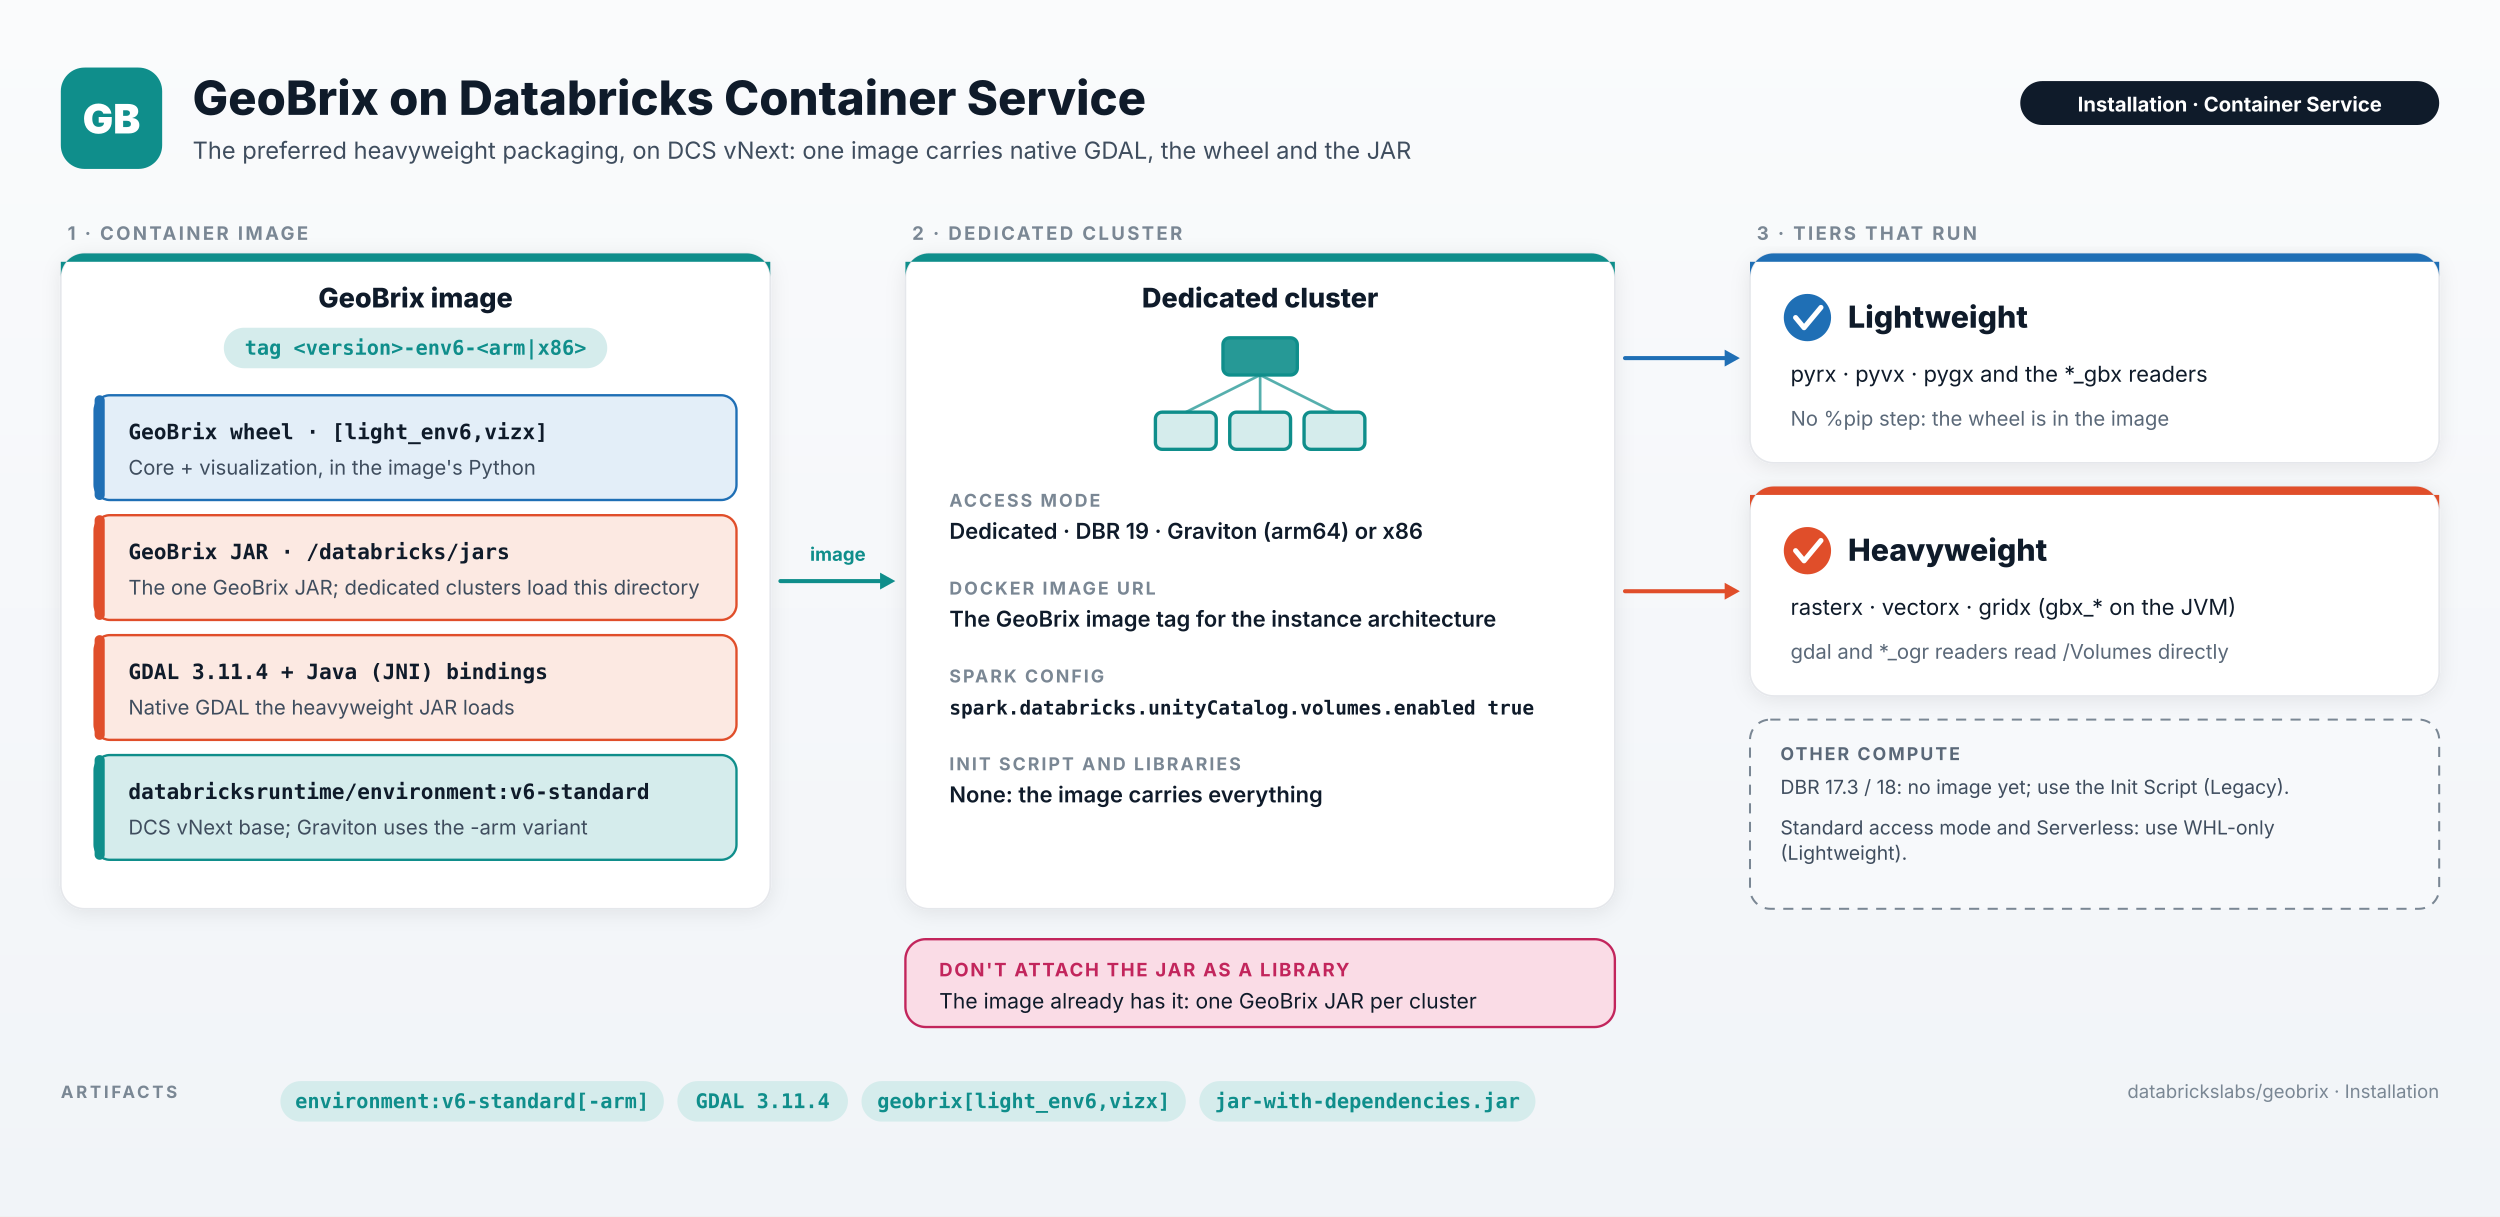
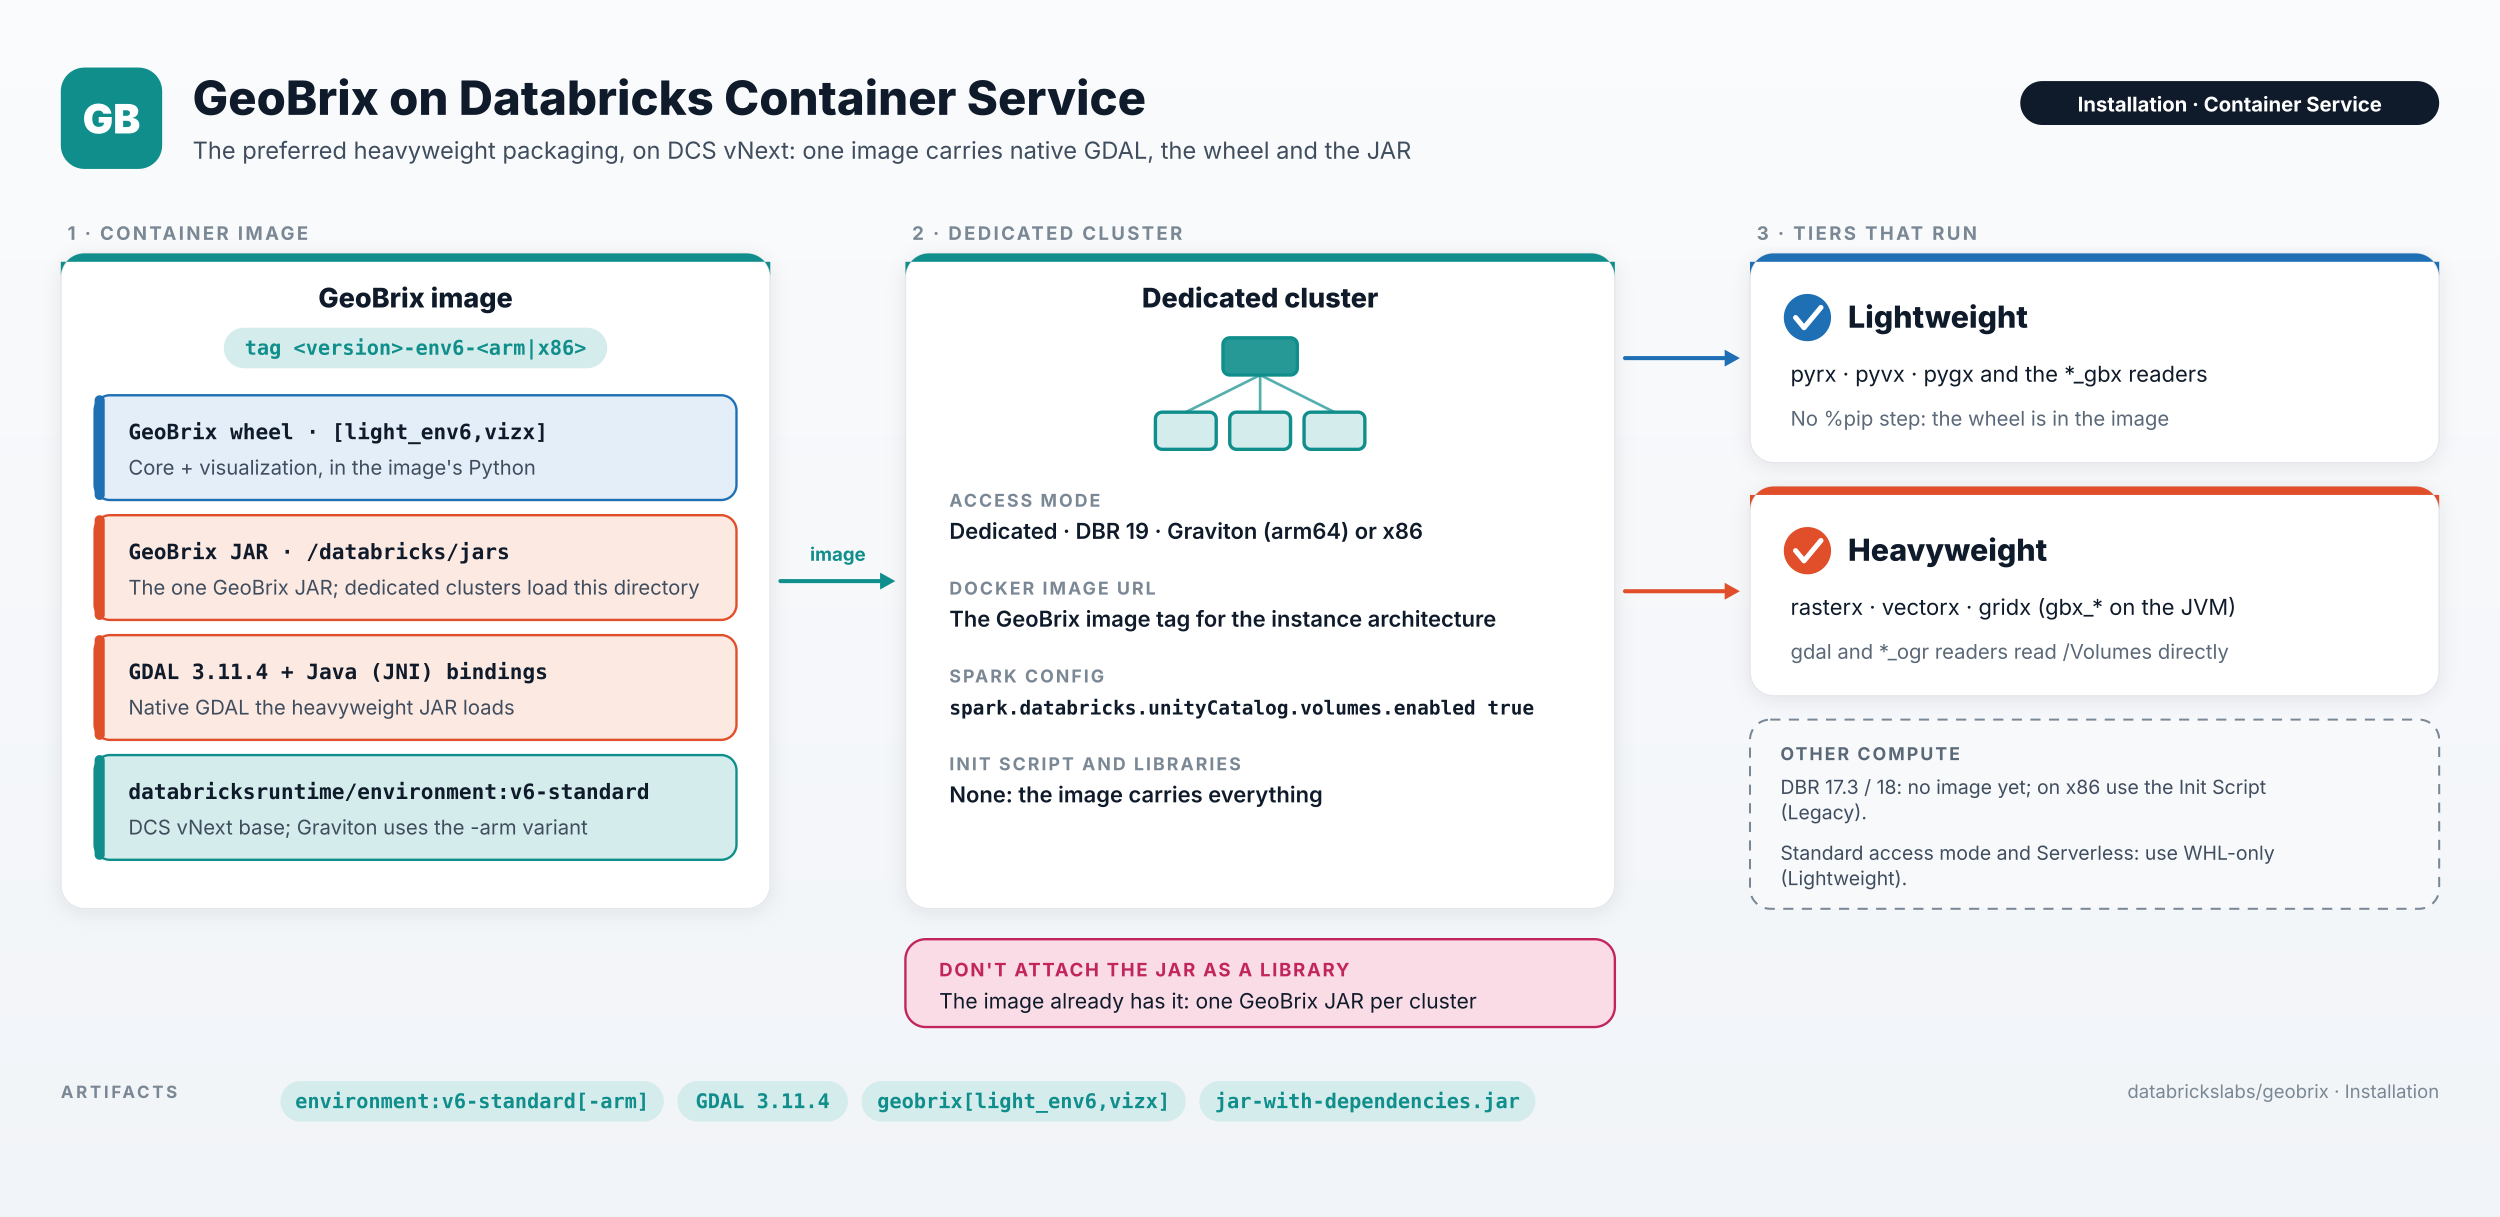
<svg xmlns="http://www.w3.org/2000/svg" viewBox="0 0 1480 720" width="1480" height="720" style="font-family: Inter, -apple-system, system-ui, sans-serif;">
  <defs>
    <filter id="card-shadow" x="-5%" y="-5%" width="110%" height="115%">
      <feDropShadow dx="0" dy="2" stdDeviation="6" flood-color="#0F1B2A" flood-opacity="0.08" />
    </filter>
    <linearGradient id="bg" x1="0" y1="0" x2="0" y2="1">
      <stop offset="0" stop-color="#FAFBFC" />
      <stop offset="1" stop-color="#F1F4F8" />
    </linearGradient>
  </defs>
  <rect x="0" y="0" width="1480" height="720" fill="url(#bg)" />
  <rect x="36" y="40" rx="14" ry="14" width="60" height="60" fill="#0F8E8B" />
  <text x="66.0" y="79.0" text-anchor="middle" font-family="Inter, -apple-system, system-ui, sans-serif" font-size="24" font-weight="900" fill="#FFFFFF">GB</text>
  <text x="114" y="68" font-family="Inter, -apple-system, system-ui, sans-serif" font-size="28" font-weight="800" fill="#0F1B2A" text-anchor="start">GeoBrix on Databricks Container Service</text>
  <text x="114" y="94" font-family="Inter, -apple-system, system-ui, sans-serif" font-size="14" font-weight="400" fill="#3F4D5E" text-anchor="start">The preferred heavyweight packaging, on DCS vNext: one image carries native GDAL, the wheel and the JAR</text>
  <rect x="1196" y="48" rx="13" ry="13" width="248" height="26" fill="#0F1B2A" />
  <text x="1320.0" y="66" text-anchor="middle" font-family="Inter, -apple-system, system-ui, sans-serif" font-size="12" font-weight="700" fill="#FFFFFF">Installation  ·  Container Service</text>
  <text x="40" y="142" font-family="Inter, -apple-system, system-ui, sans-serif" font-size="11" font-weight="700" fill="#7A8794" text-anchor="start" letter-spacing="1.4">1 · CONTAINER IMAGE</text>
  <rect x="36" y="150" rx="14" ry="14" width="420" height="388" fill="#FFFFFF" stroke="#E5E7EB" stroke-width="1" filter="url(#card-shadow)" />
  <path d="M 36 164 A 14 14 0 0 1 50 150 H 442 A 14 14 0 0 1 456 164 V 155 H 36 Z" fill="#0F8E8B" />
  <text x="246.0" y="182" font-family="Inter, -apple-system, system-ui, sans-serif" font-size="16" font-weight="800" fill="#0F1B2A" text-anchor="middle">GeoBrix image</text>
  <rect x="132.5" y="194" rx="12" ry="12" width="227" height="24" fill="#D5ECEC" />
  <text x="246.0" y="210.0" text-anchor="middle" font-family="ui-monospace, SFMono-Regular, Menlo, Consolas, monospace" font-size="12" font-weight="700" fill="#0F8E8B">tag  &lt;version&gt;-env6-&lt;arm|x86&gt;</text>
  <rect x="56" y="234" rx="9" ry="9" width="380" height="62" fill="#E3EEF8" stroke="#1F6FB5" stroke-width="1.4" />
  <rect x="56" y="234" width="6" height="62" rx="3" ry="3" fill="#1F6FB5" />
  <text x="76" y="260" font-family="ui-monospace, SFMono-Regular, Menlo, Consolas, monospace" font-size="12.5" font-weight="700" fill="#0F1B2A" text-anchor="start">GeoBrix wheel  ·  [light_env6,vizx]</text>
  <text x="76" y="281" font-family="Inter, -apple-system, system-ui, sans-serif" font-size="12" font-weight="400" fill="#3F4D5E" text-anchor="start">Core + visualization, in the image's Python</text>
  <rect x="56" y="305" rx="9" ry="9" width="380" height="62" fill="#FCE9E2" stroke="#E04E2A" stroke-width="1.4" />
  <rect x="56" y="305" width="6" height="62" rx="3" ry="3" fill="#E04E2A" />
  <text x="76" y="331" font-family="ui-monospace, SFMono-Regular, Menlo, Consolas, monospace" font-size="12.5" font-weight="700" fill="#0F1B2A" text-anchor="start">GeoBrix JAR  ·  /databricks/jars</text>
  <text x="76" y="352" font-family="Inter, -apple-system, system-ui, sans-serif" font-size="12" font-weight="400" fill="#3F4D5E" text-anchor="start">The one GeoBrix JAR; dedicated clusters load this directory</text>
  <rect x="56" y="376" rx="9" ry="9" width="380" height="62" fill="#FCE9E2" stroke="#E04E2A" stroke-width="1.4" />
  <rect x="56" y="376" width="6" height="62" rx="3" ry="3" fill="#E04E2A" />
  <text x="76" y="402" font-family="ui-monospace, SFMono-Regular, Menlo, Consolas, monospace" font-size="12.5" font-weight="700" fill="#0F1B2A" text-anchor="start">GDAL 3.11.4 + Java (JNI) bindings</text>
  <text x="76" y="423" font-family="Inter, -apple-system, system-ui, sans-serif" font-size="12" font-weight="400" fill="#3F4D5E" text-anchor="start">Native GDAL the heavyweight JAR loads</text>
  <rect x="56" y="447" rx="9" ry="9" width="380" height="62" fill="#D5ECEC" stroke="#0F8E8B" stroke-width="1.4" />
  <rect x="56" y="447" width="6" height="62" rx="3" ry="3" fill="#0F8E8B" />
  <text x="76" y="473" font-family="ui-monospace, SFMono-Regular, Menlo, Consolas, monospace" font-size="12.5" font-weight="700" fill="#0F1B2A" text-anchor="start">databricksruntime/environment:v6-standard</text>
  <text x="76" y="494" font-family="Inter, -apple-system, system-ui, sans-serif" font-size="12" font-weight="400" fill="#3F4D5E" text-anchor="start">DCS vNext base; Graviton uses the -arm variant</text>
  <text x="540" y="142" font-family="Inter, -apple-system, system-ui, sans-serif" font-size="11" font-weight="700" fill="#7A8794" text-anchor="start" letter-spacing="1.4">2 · DEDICATED CLUSTER</text>
  <rect x="536" y="150" rx="14" ry="14" width="420" height="388" fill="#FFFFFF" stroke="#E5E7EB" stroke-width="1" filter="url(#card-shadow)" />
  <path d="M 536 164 A 14 14 0 0 1 550 150 H 942 A 14 14 0 0 1 956 164 V 155 H 536 Z" fill="#0F8E8B" />
  <text x="746.0" y="182" font-family="Inter, -apple-system, system-ui, sans-serif" font-size="16" font-weight="800" fill="#0F1B2A" text-anchor="middle">Dedicated cluster</text>
  <rect x="724.0" y="200" rx="4" ry="4" width="44" height="22" fill="#0F8E8B" fill-opacity="0.9" stroke="#0F8E8B" stroke-width="2" />
  <rect x="684.0" y="244" rx="4" ry="4" width="36" height="22" fill="#D5ECEC" stroke="#0F8E8B" stroke-width="2" />
  <line x1="746.0" y1="222" x2="702.0" y2="244" stroke="#0F8E8B" stroke-width="1.6" stroke-opacity="0.7" />
  <rect x="728.0" y="244" rx="4" ry="4" width="36" height="22" fill="#D5ECEC" stroke="#0F8E8B" stroke-width="2" />
  <line x1="746.0" y1="222" x2="746.0" y2="244" stroke="#0F8E8B" stroke-width="1.6" stroke-opacity="0.7" />
  <rect x="772.0" y="244" rx="4" ry="4" width="36" height="22" fill="#D5ECEC" stroke="#0F8E8B" stroke-width="2" />
  <line x1="746.0" y1="222" x2="790.0" y2="244" stroke="#0F8E8B" stroke-width="1.6" stroke-opacity="0.7" />
  <text x="562" y="300" font-family="Inter, -apple-system, system-ui, sans-serif" font-size="10.5" font-weight="700" fill="#7A8794" text-anchor="start" letter-spacing="1.2">ACCESS MODE</text>
  <text x="562" y="319" font-family="Inter, -apple-system, system-ui, sans-serif" font-size="13" font-weight="600" fill="#0F1B2A" text-anchor="start">Dedicated  ·  DBR 19  ·  Graviton (arm64) or x86</text>
  <text x="562" y="352" font-family="Inter, -apple-system, system-ui, sans-serif" font-size="10.5" font-weight="700" fill="#7A8794" text-anchor="start" letter-spacing="1.2">DOCKER IMAGE URL</text>
  <text x="562" y="371" font-family="Inter, -apple-system, system-ui, sans-serif" font-size="13" font-weight="600" fill="#0F1B2A" text-anchor="start">The GeoBrix image tag for the instance architecture</text>
  <text x="562" y="404" font-family="Inter, -apple-system, system-ui, sans-serif" font-size="10.5" font-weight="700" fill="#7A8794" text-anchor="start" letter-spacing="1.2">SPARK CONFIG</text>
  <text x="562" y="423" font-family="ui-monospace, SFMono-Regular, Menlo, Consolas, monospace" font-size="11.5" font-weight="600" fill="#0F1B2A" text-anchor="start">spark.databricks.unityCatalog.volumes.enabled true</text>
  <text x="562" y="456" font-family="Inter, -apple-system, system-ui, sans-serif" font-size="10.5" font-weight="700" fill="#7A8794" text-anchor="start" letter-spacing="1.2">INIT SCRIPT AND LIBRARIES</text>
  <text x="562" y="475" font-family="Inter, -apple-system, system-ui, sans-serif" font-size="13" font-weight="600" fill="#0F1B2A" text-anchor="start">None: the image carries everything</text>
  <rect x="536" y="556" rx="12" ry="12" width="420" height="52" fill="#FADCE6" stroke="#C2255C" stroke-width="1.4" />
  <text x="556" y="578" font-family="Inter, -apple-system, system-ui, sans-serif" font-size="11" font-weight="700" fill="#C2255C" text-anchor="start" letter-spacing="1.0">DON'T ATTACH THE JAR AS A LIBRARY</text>
  <text x="556" y="597" font-family="Inter, -apple-system, system-ui, sans-serif" font-size="12.5" font-weight="400" fill="#0F1B2A" text-anchor="start">The image already has it: one GeoBrix JAR per cluster</text>
  <line x1="462.0" y1="344.0" x2="521.0" y2="344.0" stroke="#0F8E8B" stroke-width="2.4" stroke-linecap="round" />
  <polygon points="530.0,344.0 521.0,349.0 521.0,339.0" fill="#0F8E8B" />
  <text x="496.0" y="332.0" font-family="Inter, -apple-system, system-ui, sans-serif" font-size="11" font-weight="700" fill="#0F8E8B" text-anchor="middle">image</text>
  <text x="1040" y="142" font-family="Inter, -apple-system, system-ui, sans-serif" font-size="11" font-weight="700" fill="#7A8794" text-anchor="start" letter-spacing="1.4">3 · TIERS THAT RUN</text>
  <rect x="1036" y="150" rx="14" ry="14" width="408" height="124" fill="#FFFFFF" stroke="#E5E7EB" stroke-width="1" filter="url(#card-shadow)" />
  <path d="M 1036 164 A 14 14 0 0 1 1050 150 H 1430 A 14 14 0 0 1 1444 164 V 155 H 1036 Z" fill="#1F6FB5" />
  <circle cx="1070" cy="188" r="14" fill="#1F6FB5" />
  <path d="M 1063 188 L 1068 194 L 1078 182" fill="none" stroke="#FFFFFF" stroke-width="3" stroke-linecap="round" stroke-linejoin="round" />
  <text x="1094" y="194" font-family="Inter, -apple-system, system-ui, sans-serif" font-size="18" font-weight="800" fill="#0F1B2A" text-anchor="start">Lightweight</text>
  <text x="1060" y="226" font-family="Inter, -apple-system, system-ui, sans-serif" font-size="13" font-weight="400" fill="#0F1B2A" text-anchor="start">pyrx · pyvx · pygx and the *_gbx readers</text>
  <text x="1060" y="252" font-family="Inter, -apple-system, system-ui, sans-serif" font-size="12" font-weight="400" fill="#5A6878" text-anchor="start">No %pip step: the wheel is in the image</text>
  <rect x="1036" y="288" rx="14" ry="14" width="408" height="124" fill="#FFFFFF" stroke="#E5E7EB" stroke-width="1" filter="url(#card-shadow)" />
  <path d="M 1036 302 A 14 14 0 0 1 1050 288 H 1430 A 14 14 0 0 1 1444 302 V 293 H 1036 Z" fill="#E04E2A" />
  <circle cx="1070" cy="326" r="14" fill="#E04E2A" />
  <path d="M 1063 326 L 1068 332 L 1078 320" fill="none" stroke="#FFFFFF" stroke-width="3" stroke-linecap="round" stroke-linejoin="round" />
  <text x="1094" y="332" font-family="Inter, -apple-system, system-ui, sans-serif" font-size="18" font-weight="800" fill="#0F1B2A" text-anchor="start">Heavyweight</text>
  <text x="1060" y="364" font-family="Inter, -apple-system, system-ui, sans-serif" font-size="13" font-weight="400" fill="#0F1B2A" text-anchor="start">rasterx · vectorx · gridx (gbx_* on the JVM)</text>
  <text x="1060" y="390" font-family="Inter, -apple-system, system-ui, sans-serif" font-size="12" font-weight="400" fill="#5A6878" text-anchor="start">gdal and *_ogr readers read /Volumes directly</text>
  <line x1="962.0" y1="212.0" x2="1021.0" y2="212.0" stroke="#1F6FB5" stroke-width="2.4" stroke-linecap="round" />
  <polygon points="1030.0,212.0 1021.0,217.0 1021.0,207.0" fill="#1F6FB5" />
  <line x1="962.0" y1="350.0" x2="1021.0" y2="350.0" stroke="#E04E2A" stroke-width="2.4" stroke-linecap="round" />
  <polygon points="1030.0,350.0 1021.0,355.0 1021.0,345.0" fill="#E04E2A" />
  <rect x="1036" y="426" rx="12" ry="12" width="408" height="112" fill="#F7F9FB" stroke="#7A8794" stroke-width="1.2" stroke-dasharray="6 5" />
  <text x="1054" y="450" font-family="Inter, -apple-system, system-ui, sans-serif" font-size="10.5" font-weight="700" fill="#5A6878" text-anchor="start" letter-spacing="1.2">OTHER COMPUTE</text>
-   <text x="1054" y="470" font-family="Inter, -apple-system, system-ui, sans-serif" font-size="11.5" font-weight="400" fill="#3F4D5E" text-anchor="start">DBR 17.3 / 18: no image yet; use the Init Script (Legacy).</text>
-   <text x="1054" y="494" font-family="Inter, -apple-system, system-ui, sans-serif" font-size="11.5" font-weight="400" fill="#3F4D5E" text-anchor="start">Standard access mode and Serverless: use WHL-only</text>
-   <text x="1054" y="509" font-family="Inter, -apple-system, system-ui, sans-serif" font-size="11.5" font-weight="400" fill="#3F4D5E" text-anchor="start">(Lightweight).</text>
+   <text x="1054" y="470" font-family="Inter, -apple-system, system-ui, sans-serif" font-size="11.5" font-weight="400" fill="#3F4D5E" text-anchor="start">DBR 17.3 / 18: no image yet; on x86 use the Init Script</text>
+   <text x="1054" y="485" font-family="Inter, -apple-system, system-ui, sans-serif" font-size="11.5" font-weight="400" fill="#3F4D5E" text-anchor="start">(Legacy).</text>
+   <text x="1054" y="509" font-family="Inter, -apple-system, system-ui, sans-serif" font-size="11.5" font-weight="400" fill="#3F4D5E" text-anchor="start">Standard access mode and Serverless: use WHL-only</text>
+   <text x="1054" y="524" font-family="Inter, -apple-system, system-ui, sans-serif" font-size="11.5" font-weight="400" fill="#3F4D5E" text-anchor="start">(Lightweight).</text>
  <text x="36" y="650" font-family="Inter, -apple-system, system-ui, sans-serif" font-size="10" font-weight="700" fill="#7A8794" text-anchor="start" letter-spacing="1.6">ARTIFACTS</text>
  <rect x="166" y="640" rx="12" ry="12" width="227" height="24" fill="#D5ECEC" />
  <text x="279.5" y="656.0" text-anchor="middle" font-family="ui-monospace, SFMono-Regular, Menlo, Consolas, monospace" font-size="12" font-weight="700" fill="#0F8E8B">environment:v6-standard[-arm]</text>
  <rect x="401" y="640" rx="12" ry="12" width="101" height="24" fill="#D5ECEC" />
  <text x="451.5" y="656.0" text-anchor="middle" font-family="ui-monospace, SFMono-Regular, Menlo, Consolas, monospace" font-size="12" font-weight="700" fill="#0F8E8B">GDAL 3.11.4</text>
  <rect x="510" y="640" rx="12" ry="12" width="192" height="24" fill="#D5ECEC" />
  <text x="606.0" y="656.0" text-anchor="middle" font-family="ui-monospace, SFMono-Regular, Menlo, Consolas, monospace" font-size="12" font-weight="700" fill="#0F8E8B">geobrix[light_env6,vizx]</text>
  <rect x="710" y="640" rx="12" ry="12" width="199" height="24" fill="#D5ECEC" />
  <text x="809.5" y="656.0" text-anchor="middle" font-family="ui-monospace, SFMono-Regular, Menlo, Consolas, monospace" font-size="12" font-weight="700" fill="#0F8E8B">jar-with-dependencies.jar</text>
  <text x="1444" y="650" font-family="Inter, -apple-system, system-ui, sans-serif" font-size="11" font-weight="400" fill="#7A8794" text-anchor="end">databrickslabs/geobrix  ·  Installation</text>
</svg>
